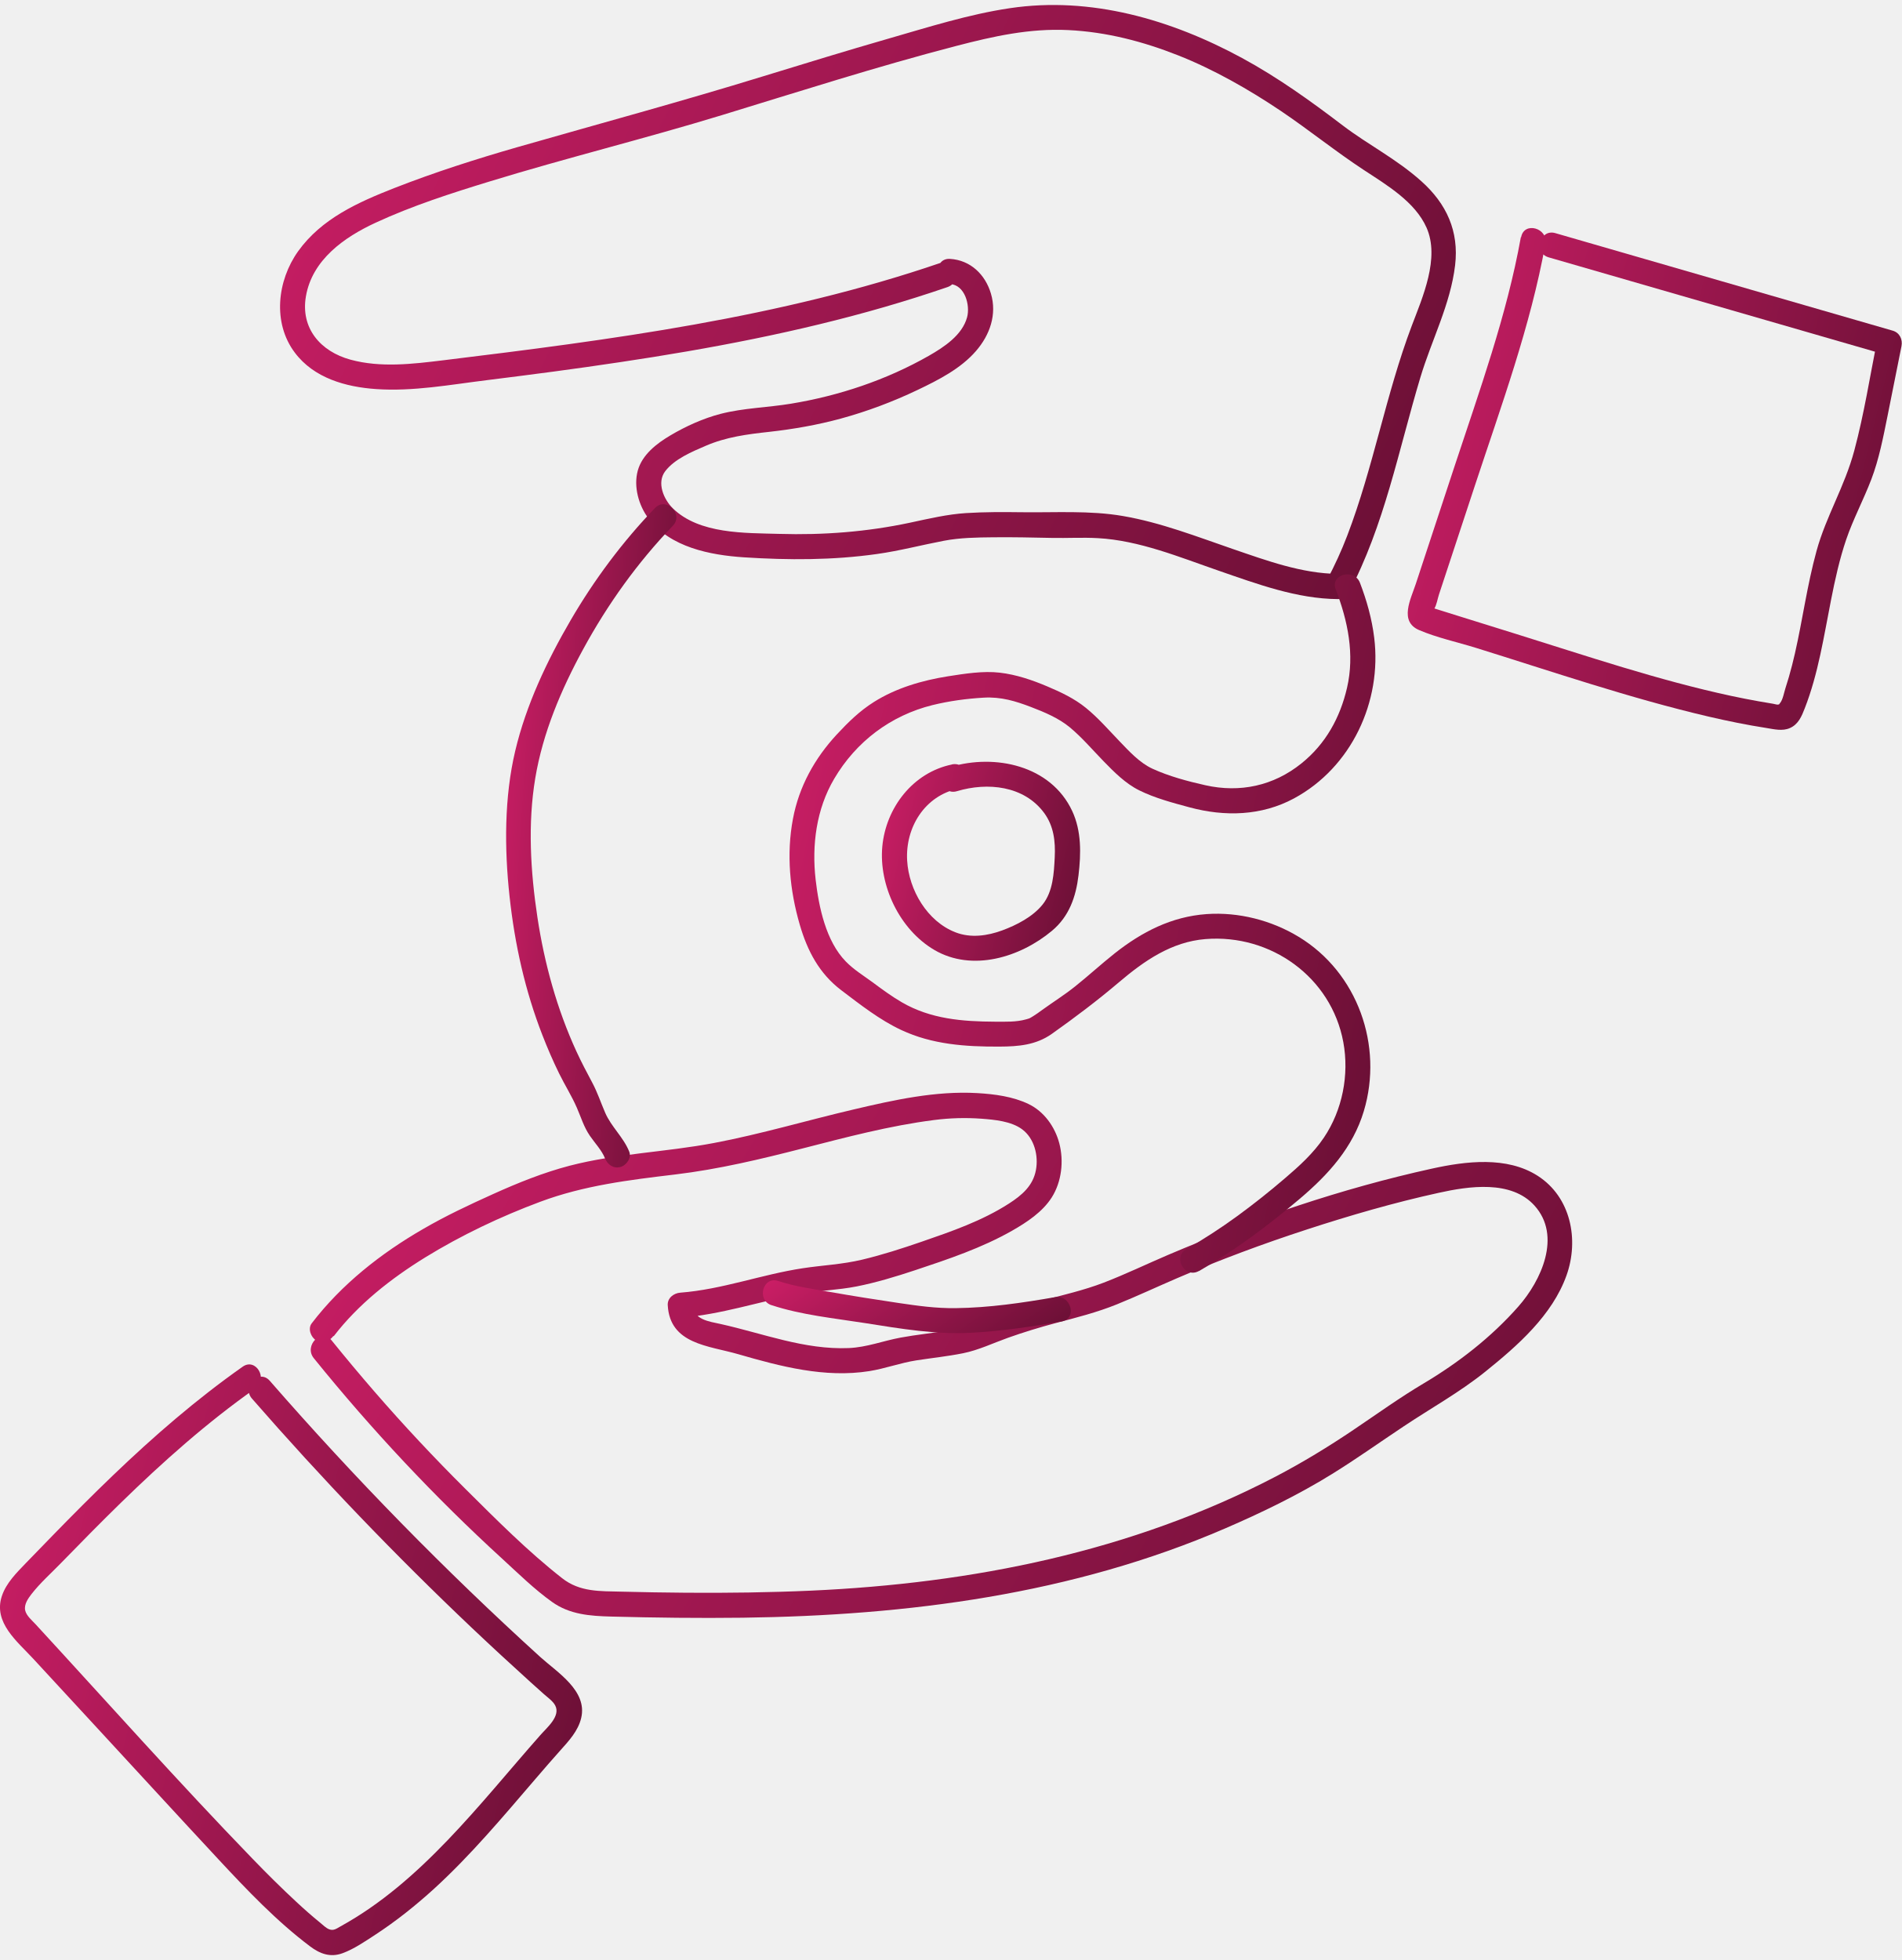
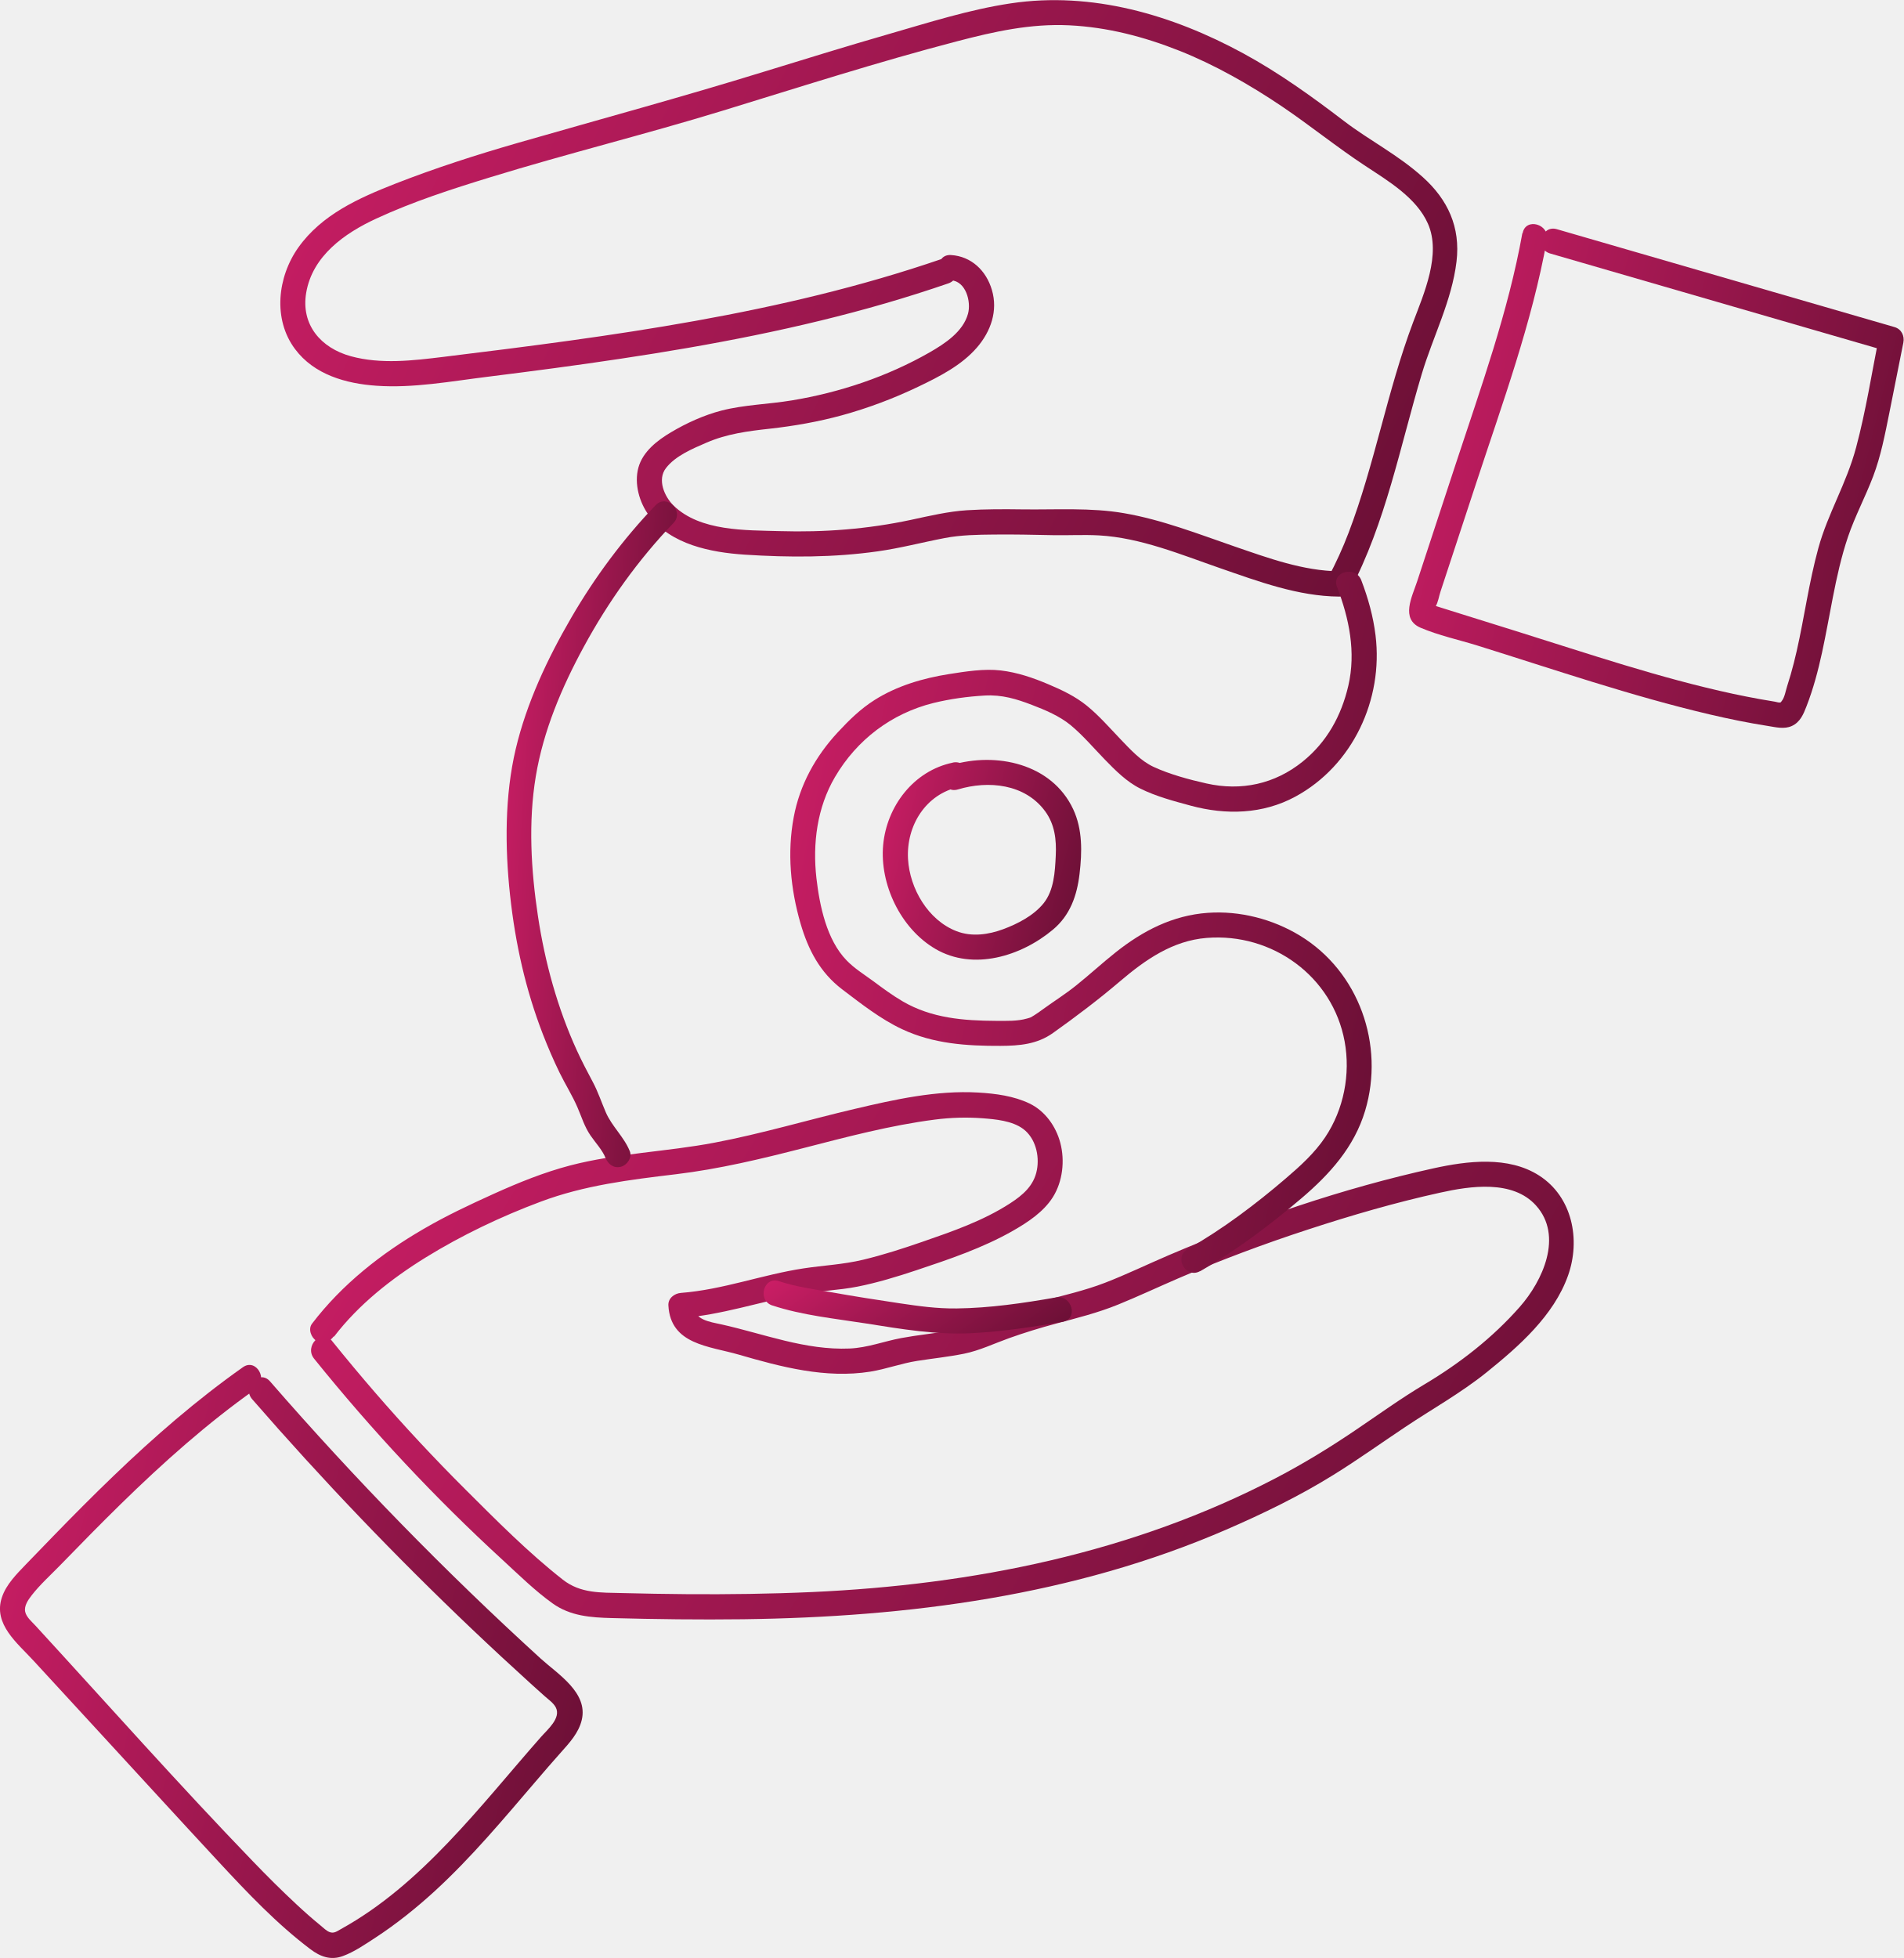
- <svg xmlns="http://www.w3.org/2000/svg" width="196" height="202" viewBox="0 0 196 202" fill="none">
+ <svg xmlns="http://www.w3.org/2000/svg" width="175" height="180" viewBox="0 0 175 180" fill="none">
  <g clip-path="url(#clip0_9824_14651)">
-     <path d="M96.947 27.088C80.389 32.756 62.969 35.02 45.668 37.133C42.532 37.516 39.221 37.914 36.125 37.069C33.028 36.224 30.962 33.825 31.528 30.54C32.175 26.769 35.478 24.441 38.734 22.942C42.492 21.204 46.506 19.913 50.464 18.701C58.396 16.269 66.456 14.292 74.388 11.869C82.32 9.445 90.427 6.846 98.559 4.733C102.381 3.737 106.107 2.908 110.081 3.099C114.055 3.29 117.806 4.279 121.421 5.706C125.036 7.133 128.682 9.198 132.01 11.438C134.931 13.407 137.652 15.616 140.596 17.545C142.926 19.076 145.839 20.798 147.02 23.46C148.408 26.602 146.613 30.628 145.496 33.578C142.823 40.649 141.546 48.151 138.849 55.199C138.25 56.769 137.548 58.292 136.758 59.783L137.875 59.145C134.188 59.113 130.566 57.782 127.118 56.602C123.384 55.318 119.633 53.851 115.731 53.182C112.324 52.592 108.725 52.839 105.278 52.791C103.378 52.767 101.471 52.759 99.564 52.879C97.657 52.998 95.726 53.453 93.795 53.867C89.342 54.816 84.849 55.159 80.301 55.023C76.782 54.92 72.082 55.063 69.344 52.392C68.403 51.468 67.653 49.737 68.562 48.558C69.536 47.29 71.316 46.556 72.736 45.943C74.843 45.034 77.005 44.755 79.271 44.508C81.769 44.229 84.243 43.798 86.669 43.136C89.382 42.395 92.031 41.398 94.569 40.187C96.707 39.166 99.005 38.002 100.585 36.176C102.014 34.526 102.764 32.413 102.126 30.261C101.543 28.284 100.011 26.809 97.912 26.681C96.244 26.578 96.252 29.169 97.912 29.272C99.452 29.368 100.003 31.465 99.668 32.7C99.165 34.55 97.29 35.77 95.734 36.663C91.361 39.158 86.469 40.792 81.514 41.606C79.112 42.004 76.638 42.044 74.276 42.65C72.489 43.112 70.669 43.934 69.089 44.874C67.685 45.703 66.184 46.852 65.73 48.502C65.275 50.152 65.825 52.105 66.847 53.453C69.105 56.41 73.175 57.208 76.678 57.439C81.258 57.734 85.831 57.742 90.387 57.096C92.717 56.769 94.968 56.171 97.274 55.733C98.934 55.414 100.665 55.39 102.349 55.374C104.368 55.35 106.379 55.398 108.398 55.438C109.978 55.47 111.566 55.374 113.146 55.462C117.407 55.693 121.588 57.431 125.578 58.81C129.568 60.189 133.654 61.712 137.883 61.744C138.322 61.744 138.793 61.497 139 61.106C142.679 54.154 144.139 46.373 146.382 38.903C147.539 35.044 149.486 31.369 149.964 27.335C150.379 23.827 149.079 20.997 146.485 18.677C143.892 16.357 141.027 14.938 138.394 12.937C135.066 10.402 131.691 7.978 128.004 5.977C120.695 2.015 112.427 -0.401 104.081 0.843C99.827 1.473 95.606 2.82 91.472 4.008C87.339 5.196 82.926 6.551 78.665 7.859C70.254 10.45 61.772 12.746 53.313 15.169C49.044 16.397 44.807 17.752 40.665 19.371C36.923 20.838 33.132 22.528 30.722 25.9C28.568 28.922 28.073 33.267 30.379 36.336C32.35 38.967 35.622 39.884 38.766 40.099C42.564 40.362 46.403 39.645 50.161 39.182C54.765 38.608 59.37 38.01 63.958 37.316C73.135 35.945 82.272 34.215 91.185 31.632C93.356 31.002 95.502 30.325 97.641 29.591C99.213 29.057 98.535 26.554 96.955 27.096L96.947 27.088Z" fill="url(#paint0_linear_9824_14651)" />
-     <path d="M156.739 24.449C155.287 32.525 152.462 40.298 149.901 48.071C148.568 52.113 147.235 56.155 145.903 60.205C145.392 61.752 144.171 64.048 146.262 64.941C148.097 65.722 150.164 66.169 152.079 66.759C160.027 69.23 167.951 71.949 176.058 73.846C178.037 74.308 180.032 74.715 182.035 75.026C182.833 75.153 183.695 75.377 184.469 75.034C185.339 74.651 185.682 73.822 186.001 72.993C187.398 69.413 187.964 65.587 188.706 61.84C189.121 59.727 189.584 57.622 190.278 55.581C190.973 53.54 192.058 51.499 192.856 49.411C193.654 47.322 194.085 45.066 194.532 42.857C195.01 40.466 195.489 38.066 195.968 35.674C196.104 34.981 195.777 34.287 195.066 34.08C183.472 30.731 171.877 27.383 160.29 24.026C158.686 23.564 158 26.059 159.604 26.522C171.199 29.87 182.793 33.219 194.38 36.575L193.478 34.981C192.72 38.783 192.114 42.666 191.108 46.421C190.103 50.176 188.196 53.197 187.214 56.777C186.233 60.357 185.786 63.825 184.988 67.333C184.804 68.146 184.597 68.959 184.365 69.764C184.246 70.163 184.126 70.561 183.998 70.96C183.863 71.382 183.743 72.108 183.456 72.451C183.168 72.794 183.679 72.483 183.272 72.61C183.152 72.65 182.865 72.546 182.738 72.531C182.235 72.451 181.732 72.363 181.237 72.275C180.304 72.108 179.37 71.925 178.436 71.725C170.872 70.099 163.506 67.596 156.133 65.3C154.274 64.718 152.414 64.144 150.555 63.562C149.685 63.291 148.815 63.02 147.954 62.748C147.85 62.717 147.243 62.493 147.211 62.517L147.451 62.82C147.65 63.251 147.77 63.227 147.81 62.748C148.065 62.342 148.153 61.712 148.305 61.258C149.534 57.526 150.762 53.795 151.999 50.056C154.704 41.853 157.729 33.649 159.269 25.127C159.564 23.492 157.066 22.799 156.771 24.441L156.739 24.449Z" fill="url(#paint1_linear_9824_14651)" />
-     <path d="M34.393 137.713C36.923 134.412 40.306 131.758 43.825 129.589C47.528 127.309 51.605 125.372 55.675 123.857C60.176 122.175 64.844 121.609 69.584 121.043C74.053 120.508 78.41 119.464 82.759 118.348C87.108 117.232 91.696 116.012 96.276 115.43C97.896 115.223 99.516 115.175 101.144 115.295C102.501 115.398 104.208 115.55 105.341 116.387C106.602 117.32 107.041 119.105 106.762 120.588C106.467 122.207 105.31 123.187 103.985 124.04C101.216 125.826 98.064 126.91 94.968 127.979C92.957 128.672 90.93 129.326 88.863 129.82C86.796 130.315 84.793 130.394 82.743 130.705C78.473 131.351 74.444 132.89 70.111 133.224C69.44 133.272 68.77 133.775 68.818 134.516C69.041 138.542 73.015 138.678 76.072 139.562C80.445 140.83 85.017 142.034 89.597 141.308C91.241 141.045 92.797 140.455 94.449 140.2C96.101 139.945 97.665 139.786 99.253 139.467C100.841 139.148 102.349 138.422 103.889 137.872C105.429 137.322 107.097 136.812 108.733 136.374C110.903 135.8 113.042 135.265 115.125 134.42C117.207 133.575 119.25 132.619 121.325 131.726C125.706 129.844 130.183 128.178 134.715 126.703C139.168 125.252 143.7 123.937 148.281 122.932C151.377 122.246 155.75 121.593 158.144 124.248C160.977 127.381 158.83 131.997 156.476 134.659C153.691 137.817 150.316 140.439 146.709 142.584C144.251 144.043 141.921 145.725 139.551 147.32C136.918 149.097 134.252 150.724 131.427 152.199C116.593 159.924 100.202 163.185 83.588 163.934C79.295 164.125 74.994 164.181 70.701 164.149C68.491 164.133 66.272 164.094 64.062 164.038C61.852 163.982 59.769 164.094 57.933 162.651C54.39 159.876 51.135 156.6 47.951 153.434C44.767 150.269 41.599 146.889 38.614 143.445C37.098 141.699 35.622 139.929 34.17 138.135C33.124 136.836 31.297 138.678 32.334 139.969C38.295 147.344 44.791 154.28 51.797 160.681C53.441 162.188 55.077 163.799 56.896 165.098C58.715 166.398 60.814 166.549 63.001 166.605C67.509 166.724 72.018 166.78 76.534 166.724C93.547 166.501 110.528 164.317 126.257 157.524C130.023 155.898 133.781 154.08 137.269 151.92C139.774 150.373 142.184 148.651 144.642 147.017C147.459 145.135 150.419 143.501 153.069 141.372C156.388 138.701 159.979 135.56 161.447 131.439C162.756 127.763 161.894 123.371 158.471 121.178C155.295 119.145 151.074 119.671 147.587 120.437C138.266 122.486 129.129 125.611 120.359 129.342C118.157 130.283 115.994 131.327 113.76 132.188C111.669 132.993 109.499 133.472 107.336 134.062C105.709 134.508 104.105 135.026 102.525 135.616C100.945 136.206 99.436 136.828 97.745 137.115C96.053 137.402 94.449 137.553 92.813 137.856C91.002 138.191 89.342 138.853 87.475 138.933C82.902 139.124 78.649 137.426 74.26 136.453C73.063 136.19 71.475 136.007 71.395 134.516L70.103 135.807C74.308 135.489 78.21 134.141 82.32 133.376C84.299 133.009 86.318 132.969 88.297 132.579C90.276 132.188 92.366 131.558 94.353 130.896C97.729 129.772 101.2 128.608 104.304 126.839C105.828 125.97 107.44 124.909 108.398 123.402C109.419 121.784 109.651 119.655 109.172 117.83C108.725 116.132 107.608 114.553 105.996 113.78C104.384 113.006 102.501 112.759 100.713 112.656C96.444 112.409 92.127 113.365 87.993 114.338C83.181 115.462 78.433 116.881 73.582 117.798C68.642 118.739 63.583 118.874 58.7 120.142C55.994 120.851 53.385 121.904 50.839 123.052C48.294 124.2 45.94 125.308 43.618 126.655C39.253 129.174 35.199 132.363 32.127 136.382C31.696 136.94 32.047 137.825 32.59 138.151C33.252 138.55 33.938 138.239 34.361 137.689L34.393 137.713Z" fill="url(#paint2_linear_9824_14651)" />
-     <path d="M25.009 140.854C20.253 144.202 15.856 148.013 11.659 152.039C9.552 154.056 7.493 156.129 5.458 158.218C4.525 159.175 3.591 160.131 2.665 161.096C1.74 162.061 0.638 163.137 0.192 164.492C-0.718 167.227 1.787 169.172 3.439 170.966C5.586 173.286 7.732 175.614 9.871 177.934C14.084 182.494 18.274 187.07 22.503 191.614C25.44 194.771 28.496 197.992 31.951 200.591C32.972 201.364 34.05 201.763 35.303 201.301C36.484 200.87 37.609 200.089 38.654 199.411C40.817 198 42.852 196.374 44.759 194.636C48.533 191.184 51.829 187.245 55.156 183.371C56.01 182.374 56.872 181.378 57.75 180.397C58.628 179.416 59.585 178.388 59.896 177.065C60.567 174.258 57.447 172.369 55.683 170.774C45.844 161.837 36.539 152.326 27.802 142.305C26.7 141.045 24.873 142.887 25.966 144.139C33.148 152.374 40.721 160.275 48.653 167.793C50.64 169.674 52.643 171.524 54.67 173.357C55.133 173.772 55.595 174.187 56.058 174.601C56.441 174.944 56.984 175.311 57.223 175.773C57.798 176.873 56.353 178.061 55.691 178.819C52.507 182.422 49.483 186.161 46.155 189.629C42.828 193.097 39.285 196.222 35.111 198.526C34.704 198.75 34.393 199.013 33.93 198.837C33.587 198.71 33.26 198.367 32.972 198.136C32.135 197.458 31.329 196.741 30.539 196.007C28.983 194.564 27.482 193.073 26.006 191.543C18.386 183.666 11.084 175.454 3.663 167.394C3.296 166.995 2.713 166.517 2.593 165.959C2.466 165.345 2.897 164.739 3.248 164.285C4.134 163.145 5.267 162.14 6.272 161.104C8.307 159.015 10.35 156.934 12.441 154.893C16.79 150.652 21.338 146.602 26.317 143.094C27.674 142.138 26.373 139.889 25.009 140.854Z" fill="url(#paint3_linear_9824_14651)" />
-     <path d="M123.551 131.008C127.262 128.879 130.693 126.304 133.957 123.546C136.894 121.059 139.431 118.268 140.556 114.513C142.583 107.761 139.918 100.235 133.845 96.551C131.036 94.845 127.645 93.976 124.357 94.207C120.743 94.463 117.678 96.041 114.877 98.257C113.489 99.358 112.18 100.562 110.792 101.67C109.706 102.539 108.533 103.272 107.408 104.085C107.113 104.301 106.81 104.524 106.499 104.715C106.06 104.978 106.187 104.93 105.74 105.058C104.743 105.345 103.642 105.297 102.565 105.297C99.189 105.281 95.917 105.026 92.941 103.296C91.872 102.674 90.882 101.941 89.893 101.207C88.967 100.53 87.977 99.924 87.171 99.095C85.113 96.99 84.386 93.474 84.059 90.652C83.652 87.096 84.131 83.389 85.966 80.272C88.225 76.429 91.8 73.734 96.109 72.666C97.841 72.244 99.604 72.004 101.384 71.901C103.163 71.797 104.671 72.26 106.235 72.858C107.616 73.384 109.1 74.005 110.249 74.954C111.518 76.007 112.595 77.282 113.744 78.462C114.829 79.578 116.003 80.758 117.407 81.452C119.003 82.249 120.878 82.743 122.594 83.206C126.225 84.186 130.015 84.091 133.367 82.281C139.272 79.092 142.44 72.315 141.626 65.722C141.386 63.769 140.86 61.895 140.157 60.062C139.559 58.523 137.053 59.193 137.66 60.747C138.913 63.992 139.623 67.444 138.825 70.888C138.107 73.982 136.614 76.684 134.117 78.685C131.252 80.989 127.789 81.731 124.214 80.925C122.426 80.527 120.439 79.993 118.779 79.227C117.447 78.614 116.386 77.442 115.38 76.397C114.247 75.217 113.17 73.974 111.901 72.945C110.72 71.989 109.355 71.343 107.959 70.753C106.379 70.083 104.743 69.525 103.035 69.326C101.328 69.126 99.428 69.429 97.697 69.7C95.032 70.123 92.35 70.904 90.052 72.355C88.608 73.264 87.419 74.428 86.262 75.672C83.964 78.143 82.344 81.061 81.721 84.394C81.035 88.037 81.394 91.76 82.424 95.3C83.213 98.01 84.434 100.338 86.709 102.06C88.648 103.527 90.659 105.114 92.877 106.15C96.069 107.649 99.516 107.88 103.003 107.864C104.966 107.856 106.77 107.705 108.406 106.549C110.8 104.851 113.106 103.113 115.34 101.215C117.934 99.015 120.743 97.062 124.238 96.783C130.973 96.24 137.205 100.713 138.442 107.402C139.064 110.774 138.354 114.402 136.439 117.248C135.354 118.866 133.877 120.198 132.401 121.457C130.821 122.812 129.185 124.112 127.501 125.34C125.818 126.567 124.07 127.7 122.259 128.744C120.814 129.573 122.115 131.813 123.567 130.984L123.551 131.008Z" fill="url(#paint4_linear_9824_14651)" />
-     <path d="M79.511 134.508C82.591 135.528 86.006 135.863 89.198 136.366C92.829 136.94 96.42 137.553 100.107 137.354C103.227 137.187 106.339 136.724 109.419 136.182C111.063 135.895 110.361 133.4 108.733 133.687C105.349 134.277 101.926 134.779 98.487 134.819C96.42 134.843 94.609 134.58 92.645 134.293C90.275 133.942 87.906 133.567 85.552 133.153C83.772 132.842 81.921 132.587 80.205 132.021C78.617 131.494 77.939 133.998 79.519 134.516L79.511 134.508Z" fill="url(#paint5_linear_9824_14651)" />
-     <path d="M67.501 52.36C64.15 55.844 61.245 59.743 58.811 63.92C56.377 68.098 54.223 72.642 53.098 77.394C51.972 82.145 51.972 87.407 52.515 92.39C53.058 97.373 54.119 102.108 55.907 106.7C56.425 108.032 56.992 109.347 57.622 110.631C58.205 111.819 58.923 112.951 59.45 114.162C59.897 115.183 60.16 116.132 60.798 117.064C61.301 117.798 62.011 118.539 62.346 119.368C62.61 120.022 63.208 120.469 63.942 120.269C64.557 120.11 65.115 119.321 64.844 118.675C64.246 117.2 62.993 116.124 62.37 114.681C61.915 113.628 61.572 112.576 61.03 111.563C60.487 110.551 59.904 109.443 59.402 108.351C57.399 103.99 56.106 99.294 55.388 94.55C54.67 89.807 54.382 84.888 55.164 80.2C55.947 75.512 57.83 71.072 60.104 66.902C62.618 62.286 65.69 57.989 69.337 54.194C70.494 52.99 68.658 51.157 67.501 52.36Z" fill="url(#paint6_linear_9824_14651)" />
-     <path d="M98.104 78.789C94.074 79.618 91.297 83.261 90.93 87.248C90.563 91.234 92.694 95.794 96.3 97.907C100.202 100.187 105.142 98.664 108.414 95.93C110.185 94.455 110.887 92.43 111.151 90.205C111.414 87.981 111.47 85.653 110.496 83.572C108.294 78.877 102.549 77.665 97.944 79.044C96.348 79.522 97.026 82.026 98.63 81.539C101.766 80.599 105.533 80.965 107.608 83.78C108.605 85.135 108.781 86.713 108.701 88.348C108.621 89.982 108.525 91.888 107.448 93.227C106.435 94.487 104.775 95.34 103.283 95.89C101.79 96.44 100.059 96.703 98.479 96.089C95.558 94.965 93.667 91.72 93.491 88.691C93.292 85.27 95.311 81.994 98.79 81.276C100.426 80.942 99.732 78.446 98.104 78.781V78.789Z" fill="url(#paint7_linear_9824_14651)" />
+     <path d="M86.559 23.81C71.775 28.886 56.222 30.914 40.775 32.806C37.975 33.148 35.019 33.505 32.254 32.749C29.49 31.992 27.644 29.843 28.15 26.901C28.727 23.524 31.677 21.44 34.584 20.098C37.94 18.541 41.523 17.385 45.057 16.299C52.139 14.122 59.336 12.351 66.418 10.181C73.5 8.01 80.739 5.683 87.999 3.791C91.412 2.899 94.739 2.156 98.287 2.327C101.835 2.499 105.184 3.384 108.411 4.662C111.639 5.94 114.895 7.789 117.866 9.795C120.474 11.559 122.903 13.536 125.532 15.264C127.613 16.635 130.213 18.177 131.268 20.562C132.507 23.375 130.904 26.98 129.907 29.622C127.52 35.954 126.38 42.672 123.972 48.984C123.438 50.39 122.811 51.754 122.105 53.089L123.103 52.518C119.811 52.489 116.576 51.297 113.498 50.24C110.164 49.091 106.815 47.777 103.331 47.178C100.289 46.649 97.076 46.87 93.998 46.828C92.302 46.806 90.599 46.799 88.896 46.906C87.194 47.013 85.469 47.42 83.745 47.791C79.769 48.641 75.758 48.948 71.697 48.827C68.555 48.734 64.359 48.862 61.915 46.471C61.074 45.643 60.404 44.093 61.217 43.037C62.086 41.901 63.675 41.245 64.943 40.695C66.824 39.881 68.754 39.631 70.778 39.41C73.008 39.16 75.217 38.774 77.383 38.182C79.805 37.518 82.171 36.625 84.436 35.54C86.346 34.626 88.398 33.584 89.808 31.949C91.084 30.471 91.754 28.579 91.183 26.652C90.663 24.881 89.295 23.56 87.422 23.446C85.933 23.353 85.94 25.674 87.422 25.766C88.797 25.852 89.288 27.73 88.989 28.836C88.54 30.493 86.866 31.585 85.477 32.385C81.572 34.619 77.205 36.083 72.78 36.811C70.635 37.168 68.427 37.204 66.318 37.746C64.722 38.16 63.097 38.896 61.687 39.738C60.433 40.481 59.093 41.509 58.687 42.987C58.281 44.465 58.773 46.214 59.685 47.42C61.701 50.069 65.335 50.783 68.462 50.99C72.552 51.254 76.635 51.261 80.703 50.683C82.783 50.39 84.793 49.855 86.852 49.462C88.334 49.177 89.88 49.155 91.383 49.141C93.186 49.12 94.981 49.162 96.784 49.198C98.194 49.227 99.612 49.141 101.023 49.219C104.828 49.426 108.561 50.983 112.123 52.218C115.686 53.453 119.334 54.817 123.11 54.845C123.502 54.845 123.922 54.624 124.107 54.274C127.392 48.048 128.696 41.08 130.698 34.391C131.731 30.935 133.469 27.644 133.897 24.031C134.267 20.89 133.106 18.356 130.79 16.278C128.475 14.2 125.917 12.93 123.566 11.138C120.595 8.867 117.581 6.697 114.289 4.905C107.763 1.357 100.382 -0.807 92.929 0.307C89.132 0.871 85.362 2.078 81.672 3.141C77.981 4.205 74.041 5.419 70.237 6.59C62.727 8.91 55.153 10.966 47.601 13.137C43.789 14.236 40.006 15.45 36.308 16.899C32.967 18.213 29.582 19.726 27.43 22.746C25.507 25.452 25.065 29.343 27.124 32.092C28.884 34.448 31.805 35.269 34.612 35.462C38.004 35.697 41.431 35.055 44.787 34.641C48.898 34.127 53.009 33.591 57.105 32.97C65.299 31.742 73.457 30.193 81.415 27.88C83.353 27.316 85.27 26.709 87.179 26.052C88.583 25.573 87.977 23.332 86.567 23.817L86.559 23.81Z" fill="url(#paint0_linear_9824_14651)" />
+     <path d="M139.946 21.447C138.649 28.679 136.127 35.64 133.84 42.601C132.65 46.221 131.46 49.841 130.27 53.467C129.814 54.852 128.724 56.909 130.591 57.708C132.23 58.408 134.075 58.808 135.785 59.336C142.881 61.549 149.956 63.984 157.195 65.683C158.962 66.097 160.743 66.461 162.532 66.74C163.244 66.854 164.014 67.054 164.705 66.747C165.481 66.404 165.788 65.662 166.073 64.919C167.319 61.714 167.825 58.287 168.488 54.931C168.858 53.039 169.272 51.154 169.892 49.327C170.511 47.499 171.48 45.671 172.193 43.801C172.905 41.93 173.29 39.91 173.689 37.932C174.117 35.79 174.544 33.641 174.972 31.499C175.093 30.878 174.801 30.257 174.166 30.071C163.814 27.073 153.462 24.074 143.116 21.069C141.684 20.654 141.072 22.889 142.504 23.303C152.856 26.302 163.208 29.3 173.554 32.306L172.749 30.878C172.072 34.284 171.53 37.761 170.633 41.123C169.735 44.486 168.032 47.192 167.156 50.397C166.279 53.603 165.88 56.709 165.168 59.85C165.004 60.578 164.819 61.306 164.612 62.028C164.505 62.385 164.398 62.742 164.284 63.099C164.163 63.477 164.056 64.127 163.8 64.434C163.543 64.741 163.999 64.462 163.636 64.576C163.529 64.612 163.273 64.519 163.159 64.505C162.71 64.434 162.261 64.355 161.819 64.277C160.985 64.127 160.152 63.962 159.318 63.784C152.564 62.328 145.988 60.086 139.404 58.029C137.744 57.508 136.084 56.994 134.424 56.473C133.648 56.23 132.871 55.988 132.101 55.745C132.009 55.716 131.467 55.516 131.439 55.538L131.653 55.809C131.831 56.195 131.938 56.173 131.973 55.745C132.201 55.381 132.28 54.817 132.415 54.41C133.512 51.069 134.609 47.727 135.714 44.379C138.129 37.032 140.829 29.686 142.204 22.054C142.468 20.59 140.238 19.969 139.974 21.44L139.946 21.447Z" fill="url(#paint1_linear_9824_14651)" />
+     <path d="M30.708 122.877C32.967 119.922 35.987 117.544 39.13 115.602C42.435 113.56 46.076 111.825 49.71 110.469C53.728 108.962 57.896 108.456 62.129 107.949C66.118 107.47 70.008 106.535 73.892 105.535C77.775 104.536 81.871 103.444 85.961 102.922C87.407 102.737 88.854 102.694 90.307 102.801C91.518 102.894 93.043 103.03 94.055 103.779C95.181 104.615 95.572 106.214 95.323 107.542C95.059 108.991 94.026 109.869 92.844 110.633C90.371 112.232 87.557 113.203 84.793 114.16C82.997 114.781 81.187 115.367 79.342 115.809C77.497 116.252 75.708 116.323 73.877 116.602C70.066 117.18 66.468 118.558 62.599 118.858C62 118.901 61.402 119.35 61.444 120.014C61.644 123.62 65.192 123.741 67.921 124.534C71.825 125.669 75.908 126.747 79.998 126.097C81.465 125.862 82.855 125.333 84.329 125.105C85.804 124.876 87.201 124.733 88.619 124.448C90.036 124.162 91.383 123.513 92.758 123.02C94.133 122.527 95.622 122.07 97.083 121.678C99.021 121.164 100.93 120.685 102.79 119.929C104.649 119.172 106.473 118.315 108.326 117.516C112.237 115.831 116.234 114.338 120.281 113.018C124.257 111.718 128.304 110.54 132.394 109.641C135.158 109.027 139.062 108.441 141.2 110.819C143.729 113.624 141.813 117.758 139.711 120.143C137.224 122.97 134.21 125.319 130.99 127.239C128.795 128.546 126.715 130.052 124.599 131.48C122.248 133.072 119.868 134.529 117.346 135.85C104.101 142.768 89.466 145.688 74.633 146.359C70.799 146.53 66.959 146.58 63.126 146.552C61.152 146.537 59.172 146.502 57.198 146.452C55.224 146.402 53.365 146.502 51.726 145.209C48.563 142.725 45.656 139.791 42.813 136.956C39.97 134.122 37.142 131.095 34.477 128.011C33.123 126.447 31.805 124.862 30.509 123.256C29.575 122.092 27.944 123.741 28.87 124.898C34.192 131.502 39.992 137.713 46.247 143.446C47.715 144.795 49.176 146.238 50.8 147.401C52.425 148.565 54.298 148.701 56.251 148.751C60.276 148.858 64.302 148.908 68.334 148.858C83.524 148.658 98.686 146.702 112.729 140.619C116.092 139.162 119.448 137.535 122.561 135.6C124.798 134.215 126.95 132.673 129.145 131.209C131.66 129.524 134.303 128.06 136.668 126.154C139.632 123.763 142.839 120.95 144.149 117.258C145.318 113.967 144.548 110.033 141.492 108.07C138.656 106.249 134.887 106.721 131.774 107.406C123.452 109.241 115.294 112.04 107.464 115.381C105.497 116.223 103.566 117.159 101.572 117.93C99.705 118.651 97.767 119.079 95.836 119.607C94.383 120.007 92.951 120.471 91.54 121C90.129 121.528 88.782 122.085 87.272 122.342C85.761 122.599 84.329 122.734 82.869 123.006C81.251 123.306 79.77 123.898 78.102 123.97C74.02 124.141 70.222 122.62 66.304 121.749C65.235 121.514 63.817 121.349 63.746 120.014L62.592 121.171C66.346 120.885 69.83 119.679 73.5 118.993C75.267 118.665 77.069 118.629 78.836 118.279C80.603 117.93 82.47 117.366 84.244 116.773C87.258 115.766 90.357 114.724 93.129 113.139C94.49 112.361 95.929 111.411 96.784 110.062C97.696 108.613 97.902 106.706 97.475 105.071C97.076 103.551 96.078 102.137 94.639 101.445C93.2 100.752 91.518 100.531 89.922 100.438C86.111 100.217 82.256 101.073 78.566 101.944C74.269 102.951 70.03 104.222 65.698 105.043C61.288 105.885 56.771 106.007 52.41 107.142C49.995 107.777 47.665 108.72 45.392 109.748C43.12 110.776 41.018 111.768 38.944 112.975C35.047 115.231 31.428 118.087 28.685 121.685C28.3 122.185 28.613 122.977 29.098 123.27C29.689 123.627 30.302 123.348 30.68 122.856L30.708 122.877Z" fill="url(#paint2_linear_9824_14651)" />
+     <path d="M22.329 125.69C18.083 128.689 14.157 132.101 10.409 135.707C8.528 137.513 6.69 139.369 4.873 141.24C4.04 142.097 3.206 142.953 2.38 143.817C1.553 144.681 0.57 145.645 0.171 146.859C-0.641 149.308 1.596 151.05 3.071 152.656C4.987 154.734 6.904 156.818 8.813 158.896C12.575 162.98 16.316 167.078 20.092 171.147C22.714 173.974 25.443 176.859 28.528 179.186C29.44 179.879 30.402 180.236 31.52 179.822C32.575 179.436 33.579 178.736 34.513 178.13C36.444 176.866 38.26 175.409 39.963 173.853C43.333 170.762 46.276 167.235 49.247 163.765C50.009 162.872 50.779 161.98 51.562 161.102C52.346 160.224 53.201 159.303 53.479 158.118C54.078 155.605 51.292 153.912 49.717 152.485C40.932 144.481 32.625 135.964 24.823 126.99C23.84 125.862 22.208 127.511 23.184 128.632C29.597 136.007 36.358 143.082 43.44 149.814C45.214 151.499 47.002 153.156 48.812 154.798C49.225 155.169 49.639 155.54 50.052 155.912C50.394 156.219 50.878 156.547 51.092 156.961C51.605 157.946 50.316 159.01 49.724 159.688C46.881 162.915 44.181 166.264 41.21 169.369C38.239 172.475 35.076 175.274 31.349 177.337C30.986 177.537 30.708 177.773 30.295 177.615C29.988 177.501 29.696 177.194 29.44 176.987C28.692 176.38 27.972 175.738 27.267 175.081C25.877 173.789 24.538 172.454 23.22 171.083C16.416 164.029 9.896 156.675 3.27 149.457C2.943 149.1 2.422 148.672 2.316 148.172C2.202 147.623 2.586 147.08 2.9 146.673C3.691 145.652 4.702 144.753 5.6 143.824C7.417 141.954 9.241 140.09 11.108 138.263C14.991 134.465 19.052 130.838 23.498 127.696C24.709 126.84 23.548 124.826 22.329 125.69Z" fill="url(#paint3_linear_9824_14651)" />
+     <path d="M110.314 116.873C113.627 114.967 116.69 112.661 119.604 110.19C122.226 107.963 124.492 105.464 125.497 102.101C127.306 96.054 124.927 89.315 119.505 86.016C116.997 84.488 113.969 83.71 111.033 83.917C107.806 84.146 105.07 85.559 102.569 87.544C101.329 88.529 100.161 89.607 98.921 90.6C97.952 91.378 96.905 92.035 95.9 92.763C95.637 92.956 95.366 93.156 95.088 93.327C94.696 93.563 94.81 93.52 94.411 93.634C93.52 93.891 92.537 93.848 91.575 93.848C88.562 93.834 85.64 93.605 82.983 92.056C82.028 91.499 81.145 90.842 80.261 90.186C79.435 89.579 78.551 89.036 77.832 88.294C75.993 86.409 75.345 83.26 75.053 80.733C74.69 77.549 75.117 74.229 76.756 71.437C78.772 67.996 81.964 65.583 85.811 64.626C87.358 64.248 88.932 64.034 90.521 63.941C92.11 63.848 93.456 64.262 94.853 64.798C96.085 65.269 97.411 65.826 98.437 66.675C99.57 67.618 100.531 68.76 101.557 69.817C102.526 70.816 103.574 71.873 104.828 72.494C106.253 73.208 107.927 73.651 109.459 74.065C112.701 74.943 116.085 74.857 119.077 73.237C124.35 70.381 127.178 64.312 126.451 58.408C126.238 56.659 125.767 54.981 125.14 53.339C124.606 51.961 122.369 52.561 122.91 53.953C124.029 56.859 124.663 59.95 123.951 63.034C123.309 65.804 121.977 68.225 119.747 70.017C117.189 72.08 114.097 72.744 110.905 72.023C109.309 71.666 107.535 71.188 106.053 70.502C104.863 69.952 103.916 68.903 103.018 67.968C102.006 66.911 101.044 65.797 99.911 64.876C98.857 64.019 97.639 63.441 96.392 62.913C94.981 62.313 93.52 61.813 91.996 61.635C90.471 61.456 88.775 61.728 87.229 61.971C84.85 62.349 82.456 63.048 80.404 64.348C79.114 65.162 78.052 66.204 77.019 67.318C74.967 69.531 73.521 72.144 72.965 75.129C72.353 78.391 72.673 81.725 73.592 84.895C74.298 87.323 75.388 89.407 77.418 90.95C79.15 92.263 80.945 93.684 82.926 94.612C85.776 95.954 88.854 96.161 91.967 96.147C93.72 96.14 95.33 96.004 96.791 94.969C98.928 93.448 100.987 91.892 102.982 90.193C105.298 88.222 107.806 86.473 110.926 86.223C116.94 85.738 122.504 89.743 123.609 95.733C124.164 98.753 123.53 102.001 121.82 104.55C120.851 105.999 119.533 107.192 118.215 108.32C116.804 109.534 115.344 110.697 113.84 111.797C112.337 112.896 110.777 113.91 109.159 114.845C107.87 115.588 109.031 117.594 110.328 116.851L110.314 116.873Z" fill="url(#paint4_linear_9824_14651)" />
+     <path d="M70.992 120.007C73.742 120.921 76.791 121.221 79.641 121.671C82.883 122.185 86.089 122.734 89.381 122.556C92.167 122.406 94.945 121.992 97.696 121.506C99.163 121.249 98.536 119.015 97.083 119.272C94.062 119.8 91.005 120.25 87.935 120.286C86.089 120.307 84.472 120.071 82.719 119.814C80.603 119.5 78.487 119.165 76.385 118.793C74.796 118.515 73.144 118.287 71.612 117.78C70.194 117.308 69.588 119.55 70.999 120.014L70.992 120.007Z" fill="url(#paint5_linear_9824_14651)" />
+     <path d="M60.269 46.442C57.276 49.562 54.683 53.053 52.51 56.794C50.337 60.535 48.413 64.605 47.409 68.86C46.404 73.115 46.404 77.827 46.889 82.289C47.373 86.751 48.321 90.992 49.917 95.105C50.38 96.297 50.886 97.475 51.448 98.624C51.968 99.688 52.61 100.702 53.08 101.787C53.479 102.701 53.714 103.551 54.284 104.386C54.733 105.043 55.367 105.707 55.666 106.449C55.901 107.035 56.436 107.435 57.091 107.256C57.64 107.113 58.139 106.406 57.896 105.828C57.362 104.507 56.243 103.544 55.688 102.251C55.282 101.309 54.975 100.366 54.491 99.46C54.006 98.553 53.486 97.561 53.037 96.583C51.249 92.677 50.095 88.472 49.453 84.224C48.812 79.976 48.556 75.571 49.254 71.373C49.952 67.175 51.634 63.199 53.664 59.465C55.908 55.331 58.652 51.483 61.908 48.084C62.941 47.006 61.302 45.364 60.269 46.442Z" fill="url(#paint6_linear_9824_14651)" />
+     <path d="M87.593 70.109C83.995 70.852 81.515 74.115 81.187 77.684C80.86 81.254 82.762 85.338 85.982 87.23C89.466 89.272 93.877 87.908 96.798 85.459C98.38 84.138 99.007 82.325 99.242 80.333C99.477 78.341 99.527 76.257 98.657 74.393C96.691 70.188 91.561 69.103 87.45 70.338C86.025 70.766 86.631 73.008 88.063 72.573C90.863 71.73 94.226 72.058 96.078 74.579C96.969 75.793 97.126 77.206 97.054 78.67C96.983 80.133 96.898 81.84 95.936 83.039C95.031 84.167 93.549 84.931 92.217 85.424C90.884 85.916 89.338 86.152 87.927 85.602C85.32 84.595 83.631 81.69 83.474 78.977C83.296 75.914 85.099 72.98 88.205 72.337C89.666 72.037 89.046 69.802 87.593 70.102V70.109Z" fill="url(#paint7_linear_9824_14651)" />
  </g>
  <defs>
-     <linearGradient id="paint0_linear_9824_14651" x1="150.041" y1="61.744" x2="28.357" y2="1.539" gradientUnits="userSpaceOnUse">
+     <linearGradient id="paint0_linear_9824_14651" x1="133.965" y1="54.845" x2="25.191" y2="1.188" gradientUnits="userSpaceOnUse">
      <stop stop-color="#660F33" />
      <stop offset="1" stop-color="#CC1E66" />
    </linearGradient>
-     <linearGradient id="paint1_linear_9824_14651" x1="195.998" y1="75.216" x2="135.989" y2="60.445" gradientUnits="userSpaceOnUse">
+     <linearGradient id="paint1_linear_9824_14651" x1="174.998" y1="66.91" x2="121.4" y2="53.756" gradientUnits="userSpaceOnUse">
      <stop stop-color="#660F33" />
      <stop offset="1" stop-color="#CC1E66" />
    </linearGradient>
-     <linearGradient id="paint2_linear_9824_14651" x1="162.029" y1="166.746" x2="42.545" y2="94.955" gradientUnits="userSpaceOnUse">
+     <linearGradient id="paint2_linear_9824_14651" x1="144.669" y1="148.877" x2="37.819" y2="84.868" gradientUnits="userSpaceOnUse">
      <stop stop-color="#660F33" />
      <stop offset="1" stop-color="#CC1E66" />
    </linearGradient>
-     <linearGradient id="paint3_linear_9824_14651" x1="59.989" y1="201.498" x2="-10.709" y2="184.081" gradientUnits="userSpaceOnUse">
+     <linearGradient id="paint3_linear_9824_14651" x1="53.562" y1="179.998" x2="-9.583" y2="164.488" gradientUnits="userSpaceOnUse">
      <stop stop-color="#660F33" />
      <stop offset="1" stop-color="#CC1E66" />
    </linearGradient>
-     <linearGradient id="paint4_linear_9824_14651" x1="141.752" y1="131.165" x2="69.453" y2="116.002" gradientUnits="userSpaceOnUse">
+     <linearGradient id="paint4_linear_9824_14651" x1="126.564" y1="117.014" x2="61.996" y2="103.512" gradientUnits="userSpaceOnUse">
      <stop stop-color="#660F33" />
      <stop offset="1" stop-color="#CC1E66" />
    </linearGradient>
-     <linearGradient id="paint5_linear_9824_14651" x1="110.356" y1="137.393" x2="97.657" y2="118.886" gradientUnits="userSpaceOnUse">
+     <linearGradient id="paint5_linear_9824_14651" x1="98.533" y1="122.59" x2="87.148" y2="106.049" gradientUnits="userSpaceOnUse">
      <stop stop-color="#660F33" />
      <stop offset="1" stop-color="#CC1E66" />
    </linearGradient>
-     <linearGradient id="paint6_linear_9824_14651" x1="69.705" y1="120.317" x2="47.866" y2="118.916" gradientUnits="userSpaceOnUse">
+     <linearGradient id="paint6_linear_9824_14651" x1="62.236" y1="107.299" x2="42.737" y2="106.051" gradientUnits="userSpaceOnUse">
      <stop stop-color="#660F33" />
      <stop offset="1" stop-color="#CC1E66" />
    </linearGradient>
-     <linearGradient id="paint7_linear_9824_14651" x1="111.316" y1="99.016" x2="87.273" y2="93.028" gradientUnits="userSpaceOnUse">
+     <linearGradient id="paint7_linear_9824_14651" x1="99.389" y1="88.223" x2="77.915" y2="82.891" gradientUnits="userSpaceOnUse">
      <stop stop-color="#660F33" />
      <stop offset="1" stop-color="#CC1E66" />
    </linearGradient>
    <clipPath id="clip0_9824_14651">
-       <rect width="196" height="201" fill="white" transform="translate(0 0.5)" />
+       <rect width="175" height="180" fill="white" />
    </clipPath>
  </defs>
</svg>
